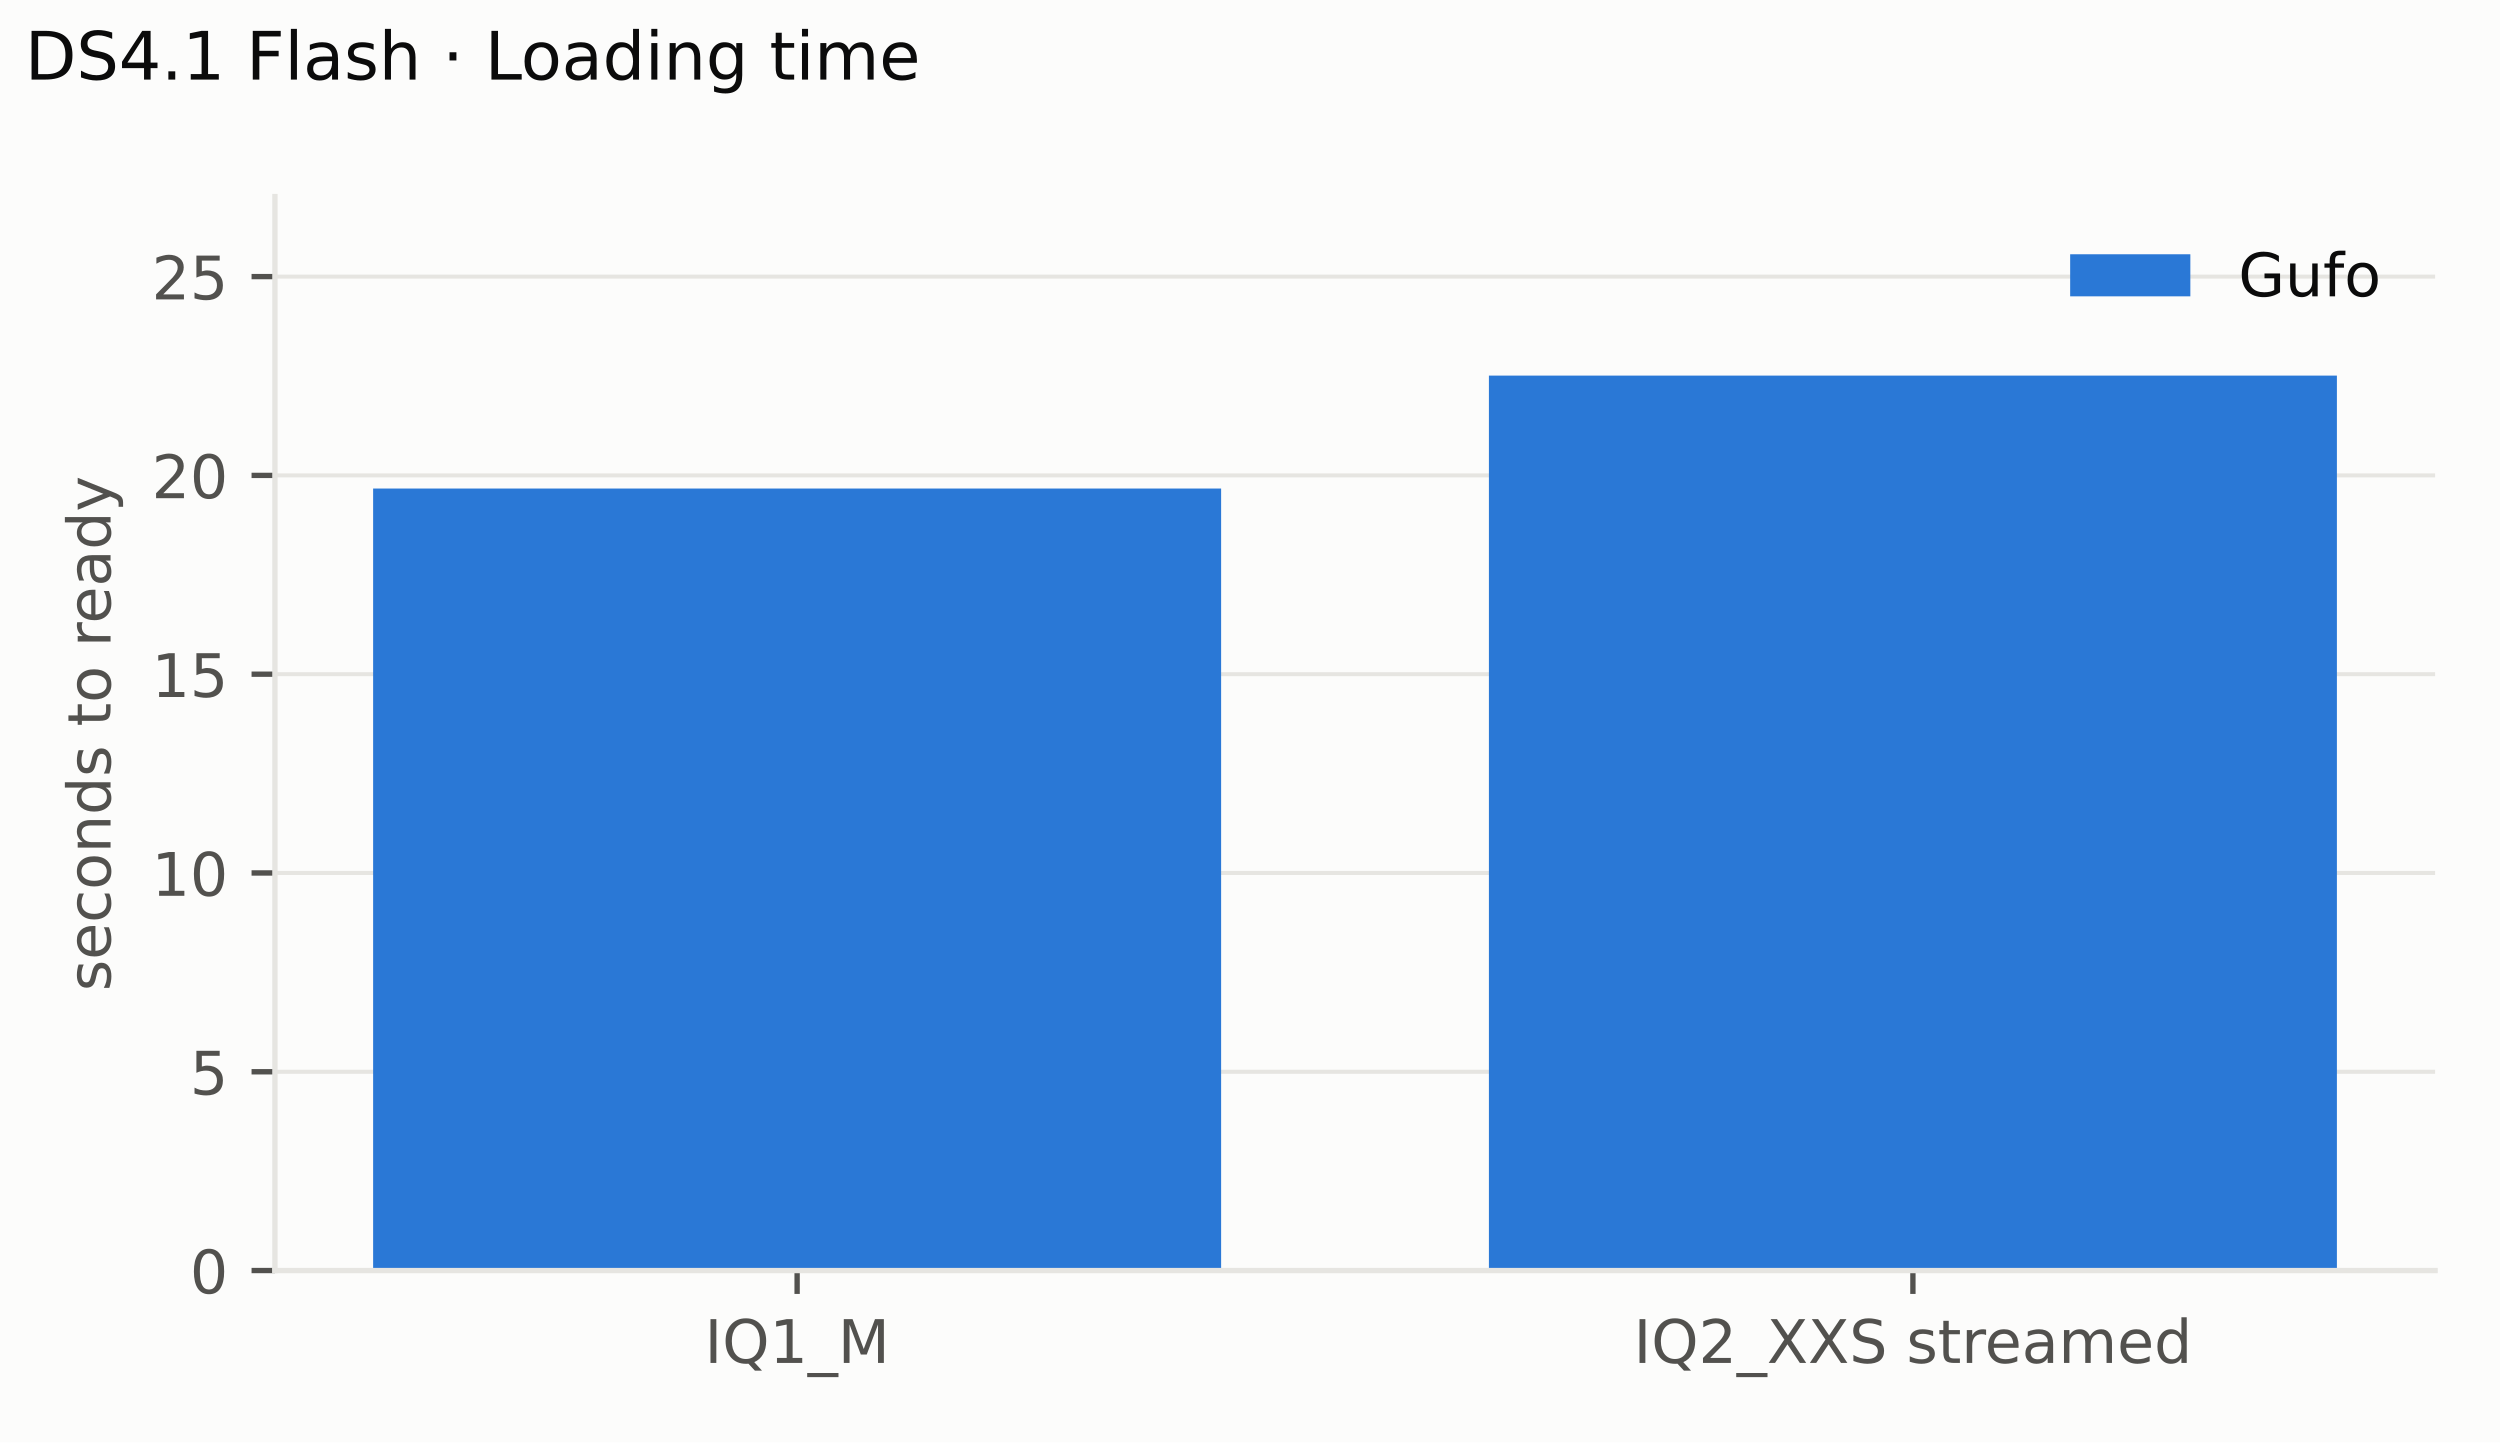
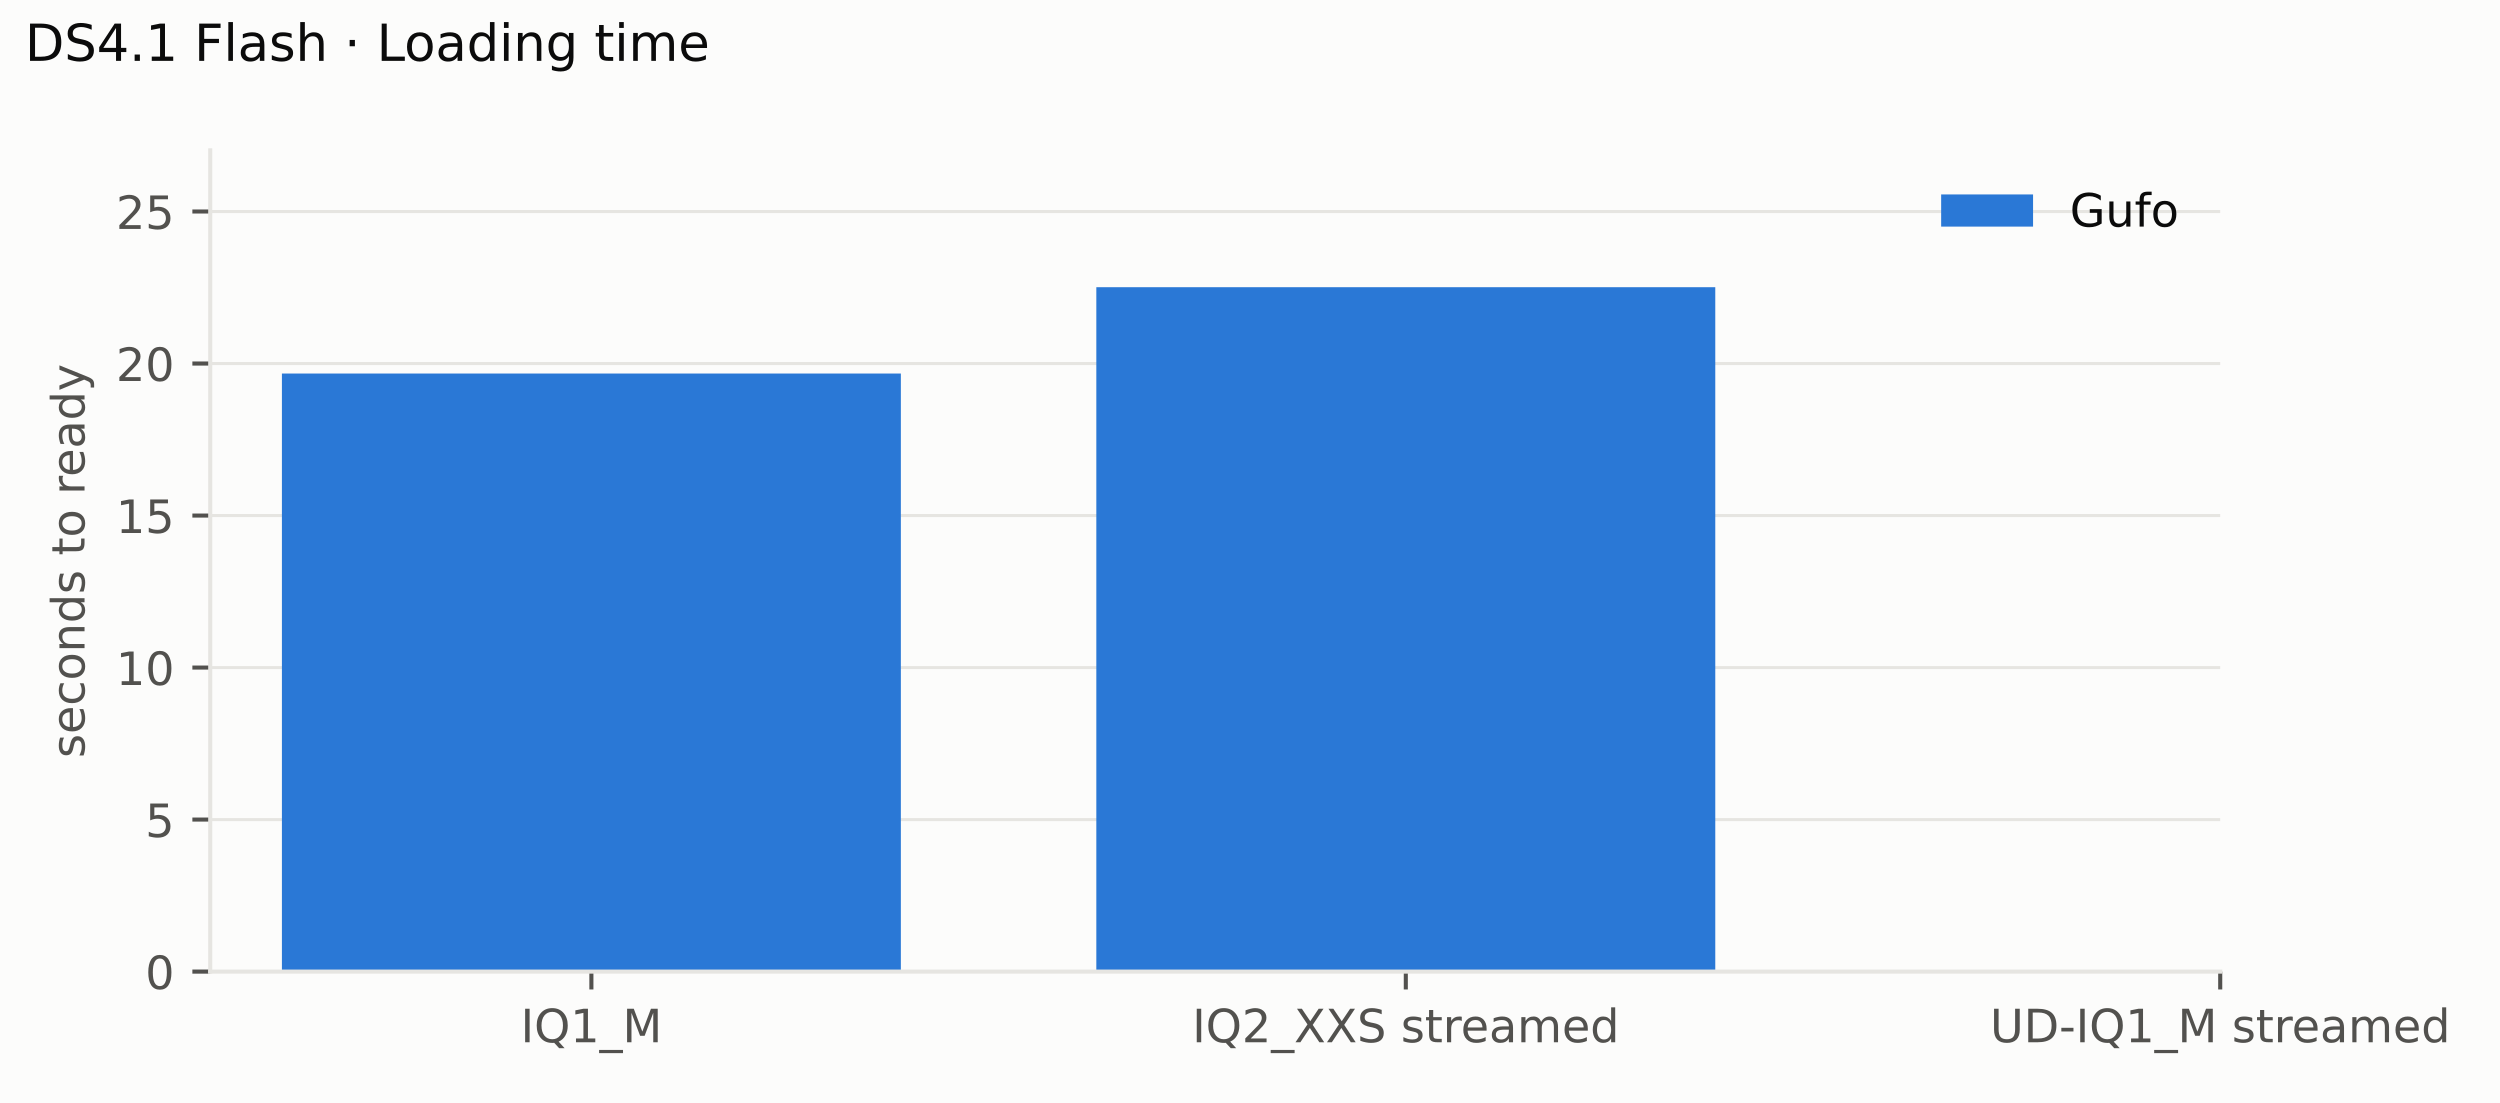
- <svg xmlns="http://www.w3.org/2000/svg" xmlns:xlink="http://www.w3.org/1999/xlink" width="374.4pt" height="216pt" viewBox="0 0 374.4 216" version="1.1">
+ <svg xmlns="http://www.w3.org/2000/svg" xmlns:xlink="http://www.w3.org/1999/xlink" width="489.6pt" height="216pt" viewBox="0 0 489.6 216" version="1.1">
  <defs>
    <style type="text/css">*{stroke-linejoin: round; stroke-linecap: butt}</style>
  </defs>
  <g id="figure_1">
    <g id="patch_1">
-       <path d="M 0 216 L 374.4 216 L 374.4 0 L 0 0 z " style="fill: #fcfcfb" />
+       <path d="M 0 216 L 489.6 216 L 489.6 0 L 0 0 z " style="fill: #fcfcfb" />
    </g>
    <g id="axes_1">
      <g id="patch_2">
-         <path d="M 41.173 190.279 L 364.68 190.279 L 364.68 29.441 L 41.173 29.441 z " style="fill: #fcfcfb" />
+         <path d="M 41.173 190.279 L 434.808 190.279 L 434.808 29.441 L 41.173 29.441 z " style="fill: #fcfcfb" />
      </g>
      <g id="matplotlib.axis_1">
        <g id="xtick_1">
          <g id="line2d_1">
            <defs>
              <path id="m1ebf051f68" d="M 0 0 L 0 3.5 " style="stroke: #52514e; stroke-width: 0.8" />
            </defs>
            <g>
-               <use xlink:href="#m1ebf051f68" x="119.376" y="190.279" style="fill: #52514e; stroke: #52514e; stroke-width: 0.8" />
+               <use xlink:href="#m1ebf051f68" x="115.817" y="190.279" style="fill: #52514e; stroke: #52514e; stroke-width: 0.8" />
            </g>
          </g>
          <g id="text_1">
-             <text style="font-size: 9px; font-family: 'DejaVu Sans', 'Bitstream Vera Sans', 'Computer Modern Sans Serif', 'Lucida Grande', 'Verdana', 'Geneva', 'Lucid', 'Arial', 'Helvetica', 'Avant Garde', sans-serif; text-anchor: middle; fill: #52514e" x="119.376" y="204.117" transform="rotate(-0 119.3763 204.1172)">IQ1_M</text>
+             <text style="font-size: 9px; font-family: 'DejaVu Sans', 'Bitstream Vera Sans', 'Computer Modern Sans Serif', 'Lucida Grande', 'Verdana', 'Geneva', 'Lucid', 'Arial', 'Helvetica', 'Avant Garde', sans-serif; text-anchor: middle; fill: #52514e" x="115.817" y="204.117" transform="rotate(-0 115.817 204.1172)">IQ1_M</text>
          </g>
        </g>
        <g id="xtick_2">
          <g id="line2d_2">
            <g>
-               <use xlink:href="#m1ebf051f68" x="286.477" y="190.279" style="fill: #52514e; stroke: #52514e; stroke-width: 0.8" />
+               <use xlink:href="#m1ebf051f68" x="275.312" y="190.279" style="fill: #52514e; stroke: #52514e; stroke-width: 0.8" />
            </g>
          </g>
          <g id="text_2">
-             <text style="font-size: 9px; font-family: 'DejaVu Sans', 'Bitstream Vera Sans', 'Computer Modern Sans Serif', 'Lucida Grande', 'Verdana', 'Geneva', 'Lucid', 'Arial', 'Helvetica', 'Avant Garde', sans-serif; text-anchor: middle; fill: #52514e" x="286.477" y="204.118" transform="rotate(-0 286.4769 204.1179)">IQ2_XXS streamed</text>
+             <text style="font-size: 9px; font-family: 'DejaVu Sans', 'Bitstream Vera Sans', 'Computer Modern Sans Serif', 'Lucida Grande', 'Verdana', 'Geneva', 'Lucid', 'Arial', 'Helvetica', 'Avant Garde', sans-serif; text-anchor: middle; fill: #52514e" x="275.312" y="204.118" transform="rotate(-0 275.3123 204.1179)">IQ2_XXS streamed</text>
+           </g>
+         </g>
+         <g id="xtick_3">
+           <g id="line2d_3">
+             <g>
+               <use xlink:href="#m1ebf051f68" x="434.808" y="190.279" style="fill: #52514e; stroke: #52514e; stroke-width: 0.8" />
+             </g>
+           </g>
+           <g id="text_3">
+             <text style="font-size: 9px; font-family: 'DejaVu Sans', 'Bitstream Vera Sans', 'Computer Modern Sans Serif', 'Lucida Grande', 'Verdana', 'Geneva', 'Lucid', 'Arial', 'Helvetica', 'Avant Garde', sans-serif; text-anchor: middle; fill: #52514e" x="434.808" y="204.118" transform="rotate(-0 434.8076 204.1179)">UD-IQ1_M streamed</text>
          </g>
        </g>
      </g>
      <g id="matplotlib.axis_2">
        <g id="ytick_1">
-           <g id="line2d_3">
-             <path d="M 41.173 190.279 L 364.68 190.279 " clip-path="url(#pd96fb9d682)" style="fill: none; stroke: #e6e5e1; stroke-width: 0.6; stroke-linecap: square" />
+           <g id="line2d_4">
+             <path d="M 41.173 190.279 L 434.808 190.279 " clip-path="url(#p4f015d3f6b)" style="fill: none; stroke: #e6e5e1; stroke-width: 0.6; stroke-linecap: square" />
          </g>
-           <g id="line2d_4">
+           <g id="line2d_5">
            <defs>
              <path id="m680e5b1e24" d="M 0 0 L -3.5 0 " style="stroke: #52514e; stroke-width: 0.8" />
            </defs>
            <g>
              <use xlink:href="#m680e5b1e24" x="41.173" y="190.279" style="fill: #52514e; stroke: #52514e; stroke-width: 0.8" />
            </g>
          </g>
-           <g id="text_3">
+           <g id="text_4">
            <text style="font-size: 9px; font-family: 'DejaVu Sans', 'Bitstream Vera Sans', 'Computer Modern Sans Serif', 'Lucida Grande', 'Verdana', 'Geneva', 'Lucid', 'Arial', 'Helvetica', 'Avant Garde', sans-serif; text-anchor: end; fill: #52514e" x="34.173" y="193.698" transform="rotate(-0 34.1732 193.6982)">0</text>
          </g>
        </g>
        <g id="ytick_2">
-           <g id="line2d_5">
-             <path d="M 41.173 160.508 L 364.68 160.508 " clip-path="url(#pd96fb9d682)" style="fill: none; stroke: #e6e5e1; stroke-width: 0.6; stroke-linecap: square" />
+           <g id="line2d_6">
+             <path d="M 41.173 160.508 L 434.808 160.508 " clip-path="url(#p4f015d3f6b)" style="fill: none; stroke: #e6e5e1; stroke-width: 0.6; stroke-linecap: square" />
          </g>
-           <g id="line2d_6">
+           <g id="line2d_7">
            <g>
              <use xlink:href="#m680e5b1e24" x="41.173" y="160.508" style="fill: #52514e; stroke: #52514e; stroke-width: 0.8" />
            </g>
          </g>
-           <g id="text_4">
+           <g id="text_5">
            <text style="font-size: 9px; font-family: 'DejaVu Sans', 'Bitstream Vera Sans', 'Computer Modern Sans Serif', 'Lucida Grande', 'Verdana', 'Geneva', 'Lucid', 'Arial', 'Helvetica', 'Avant Garde', sans-serif; text-anchor: end; fill: #52514e" x="34.173" y="163.927" transform="rotate(-0 34.1732 163.9266)">5</text>
          </g>
        </g>
        <g id="ytick_3">
-           <g id="line2d_7">
-             <path d="M 41.173 130.736 L 364.68 130.736 " clip-path="url(#pd96fb9d682)" style="fill: none; stroke: #e6e5e1; stroke-width: 0.6; stroke-linecap: square" />
+           <g id="line2d_8">
+             <path d="M 41.173 130.736 L 434.808 130.736 " clip-path="url(#p4f015d3f6b)" style="fill: none; stroke: #e6e5e1; stroke-width: 0.6; stroke-linecap: square" />
          </g>
-           <g id="line2d_8">
+           <g id="line2d_9">
            <g>
              <use xlink:href="#m680e5b1e24" x="41.173" y="130.736" style="fill: #52514e; stroke: #52514e; stroke-width: 0.8" />
            </g>
          </g>
-           <g id="text_5">
+           <g id="text_6">
            <text style="font-size: 9px; font-family: 'DejaVu Sans', 'Bitstream Vera Sans', 'Computer Modern Sans Serif', 'Lucida Grande', 'Verdana', 'Geneva', 'Lucid', 'Arial', 'Helvetica', 'Avant Garde', sans-serif; text-anchor: end; fill: #52514e" x="34.173" y="134.155" transform="rotate(-0 34.1732 134.1549)">10</text>
          </g>
        </g>
        <g id="ytick_4">
-           <g id="line2d_9">
-             <path d="M 41.173 100.964 L 364.68 100.964 " clip-path="url(#pd96fb9d682)" style="fill: none; stroke: #e6e5e1; stroke-width: 0.6; stroke-linecap: square" />
+           <g id="line2d_10">
+             <path d="M 41.173 100.964 L 434.808 100.964 " clip-path="url(#p4f015d3f6b)" style="fill: none; stroke: #e6e5e1; stroke-width: 0.6; stroke-linecap: square" />
          </g>
-           <g id="line2d_10">
+           <g id="line2d_11">
            <g>
              <use xlink:href="#m680e5b1e24" x="41.173" y="100.964" style="fill: #52514e; stroke: #52514e; stroke-width: 0.8" />
            </g>
          </g>
-           <g id="text_6">
+           <g id="text_7">
            <text style="font-size: 9px; font-family: 'DejaVu Sans', 'Bitstream Vera Sans', 'Computer Modern Sans Serif', 'Lucida Grande', 'Verdana', 'Geneva', 'Lucid', 'Arial', 'Helvetica', 'Avant Garde', sans-serif; text-anchor: end; fill: #52514e" x="34.173" y="104.383" transform="rotate(-0 34.1732 104.3832)">15</text>
          </g>
        </g>
        <g id="ytick_5">
-           <g id="line2d_11">
-             <path d="M 41.173 71.193 L 364.68 71.193 " clip-path="url(#pd96fb9d682)" style="fill: none; stroke: #e6e5e1; stroke-width: 0.6; stroke-linecap: square" />
+           <g id="line2d_12">
+             <path d="M 41.173 71.193 L 434.808 71.193 " clip-path="url(#p4f015d3f6b)" style="fill: none; stroke: #e6e5e1; stroke-width: 0.6; stroke-linecap: square" />
          </g>
-           <g id="line2d_12">
+           <g id="line2d_13">
            <g>
              <use xlink:href="#m680e5b1e24" x="41.173" y="71.193" style="fill: #52514e; stroke: #52514e; stroke-width: 0.8" />
            </g>
          </g>
-           <g id="text_7">
+           <g id="text_8">
            <text style="font-size: 9px; font-family: 'DejaVu Sans', 'Bitstream Vera Sans', 'Computer Modern Sans Serif', 'Lucida Grande', 'Verdana', 'Geneva', 'Lucid', 'Arial', 'Helvetica', 'Avant Garde', sans-serif; text-anchor: end; fill: #52514e" x="34.173" y="74.612" transform="rotate(-0 34.1732 74.61153)">20</text>
          </g>
        </g>
        <g id="ytick_6">
-           <g id="line2d_13">
-             <path d="M 41.173 41.421 L 364.68 41.421 " clip-path="url(#pd96fb9d682)" style="fill: none; stroke: #e6e5e1; stroke-width: 0.6; stroke-linecap: square" />
+           <g id="line2d_14">
+             <path d="M 41.173 41.421 L 434.808 41.421 " clip-path="url(#p4f015d3f6b)" style="fill: none; stroke: #e6e5e1; stroke-width: 0.6; stroke-linecap: square" />
          </g>
-           <g id="line2d_14">
+           <g id="line2d_15">
            <g>
              <use xlink:href="#m680e5b1e24" x="41.173" y="41.421" style="fill: #52514e; stroke: #52514e; stroke-width: 0.8" />
            </g>
          </g>
-           <g id="text_8">
+           <g id="text_9">
            <text style="font-size: 9px; font-family: 'DejaVu Sans', 'Bitstream Vera Sans', 'Computer Modern Sans Serif', 'Lucida Grande', 'Verdana', 'Geneva', 'Lucid', 'Arial', 'Helvetica', 'Avant Garde', sans-serif; text-anchor: end; fill: #52514e" x="34.173" y="44.84" transform="rotate(-0 34.1732 44.83985)">25</text>
          </g>
        </g>
-         <g id="text_9">
+         <g id="text_10">
          <text style="font-size: 9px; font-family: 'DejaVu Sans', 'Bitstream Vera Sans', 'Computer Modern Sans Serif', 'Lucida Grande', 'Verdana', 'Geneva', 'Lucid', 'Arial', 'Helvetica', 'Avant Garde', sans-serif; text-anchor: middle; fill: #52514e" x="16.559" y="109.86" transform="rotate(-90 16.55859 109.86)">seconds to ready</text>
        </g>
      </g>
      <g id="patch_3">
-         <path d="M 55.878 190.279 L 182.875 190.279 L 182.875 73.158 L 55.878 73.158 z " clip-path="url(#pd96fb9d682)" style="fill: #2a78d6" />
+         <path d="M 55.209 190.279 L 176.425 190.279 L 176.425 73.158 L 55.209 73.158 z " clip-path="url(#p4f015d3f6b)" style="fill: #2a78d6" />
      </g>
      <g id="patch_4">
-         <path d="M 222.979 190.279 L 349.975 190.279 L 349.975 56.247 L 222.979 56.247 z " clip-path="url(#pd96fb9d682)" style="fill: #2a78d6" />
+         <path d="M 214.704 190.279 L 335.92 190.279 L 335.92 56.247 L 214.704 56.247 z " clip-path="url(#p4f015d3f6b)" style="fill: #2a78d6" />
      </g>
      <g id="patch_5">
+         <path d="M 0 0 z " clip-path="url(#p4f015d3f6b)" style="fill: #2a78d6" />
+       </g>
+       <g id="patch_6">
        <path d="M 41.173 190.279 L 41.173 29.441 " style="fill: none; stroke: #e6e5e1; stroke-width: 0.8; stroke-linejoin: miter; stroke-linecap: square" />
      </g>
-       <g id="patch_6">
-         <path d="M 41.173 190.279 L 364.68 190.279 " style="fill: none; stroke: #e6e5e1; stroke-width: 0.8; stroke-linejoin: miter; stroke-linecap: square" />
+       <g id="patch_7">
+         <path d="M 41.173 190.279 L 434.808 190.279 " style="fill: none; stroke: #e6e5e1; stroke-width: 0.8; stroke-linejoin: miter; stroke-linecap: square" />
      </g>
      <g id="legend_1">
-         <g id="patch_7">
-           <path d="M 310.027 44.379 L 328.027 44.379 L 328.027 38.079 L 310.027 38.079 z " style="fill: #2a78d6" />
+         <g id="patch_8">
+           <path d="M 380.155 44.379 L 398.155 44.379 L 398.155 38.079 L 380.155 38.079 z " style="fill: #2a78d6" />
        </g>
-         <g id="text_10">
-           <text style="font-size: 9px; font-family: 'DejaVu Sans', 'Bitstream Vera Sans', 'Computer Modern Sans Serif', 'Lucida Grande', 'Verdana', 'Geneva', 'Lucid', 'Arial', 'Helvetica', 'Avant Garde', sans-serif; text-anchor: start; fill: #0b0b0b" x="335.228" y="44.379" transform="rotate(-0 335.2275 44.37938)">Gufo</text>
+         <g id="text_11">
+           <text style="font-size: 9px; font-family: 'DejaVu Sans', 'Bitstream Vera Sans', 'Computer Modern Sans Serif', 'Lucida Grande', 'Verdana', 'Geneva', 'Lucid', 'Arial', 'Helvetica', 'Avant Garde', sans-serif; text-anchor: start; fill: #0b0b0b" x="405.355" y="44.379" transform="rotate(-0 405.3551 44.37938)">Gufo</text>
        </g>
      </g>
    </g>
-     <g id="text_11">
-       <text style="font-size: 10px; font-family: 'DejaVu Sans', 'Bitstream Vera Sans', 'Computer Modern Sans Serif', 'Lucida Grande', 'Verdana', 'Geneva', 'Lucid', 'Arial', 'Helvetica', 'Avant Garde', sans-serif; text-anchor: start; fill: #0b0b0b" x="3.744" y="11.918" transform="rotate(-0 3.744 11.91844)">DS4.1 Flash · Loading time</text>
+     <g id="text_12">
+       <text style="font-size: 10px; font-family: 'DejaVu Sans', 'Bitstream Vera Sans', 'Computer Modern Sans Serif', 'Lucida Grande', 'Verdana', 'Geneva', 'Lucid', 'Arial', 'Helvetica', 'Avant Garde', sans-serif; text-anchor: start; fill: #0b0b0b" x="4.896" y="11.918" transform="rotate(-0 4.896 11.91844)">DS4.1 Flash · Loading time</text>
    </g>
  </g>
  <defs>
-     <clipPath id="pd96fb9d682">
-       <rect x="41.173" y="29.441" width="323.507" height="160.839" />
+     <clipPath id="p4f015d3f6b">
+       <rect x="41.173" y="29.441" width="393.634" height="160.839" />
    </clipPath>
  </defs>
</svg>
